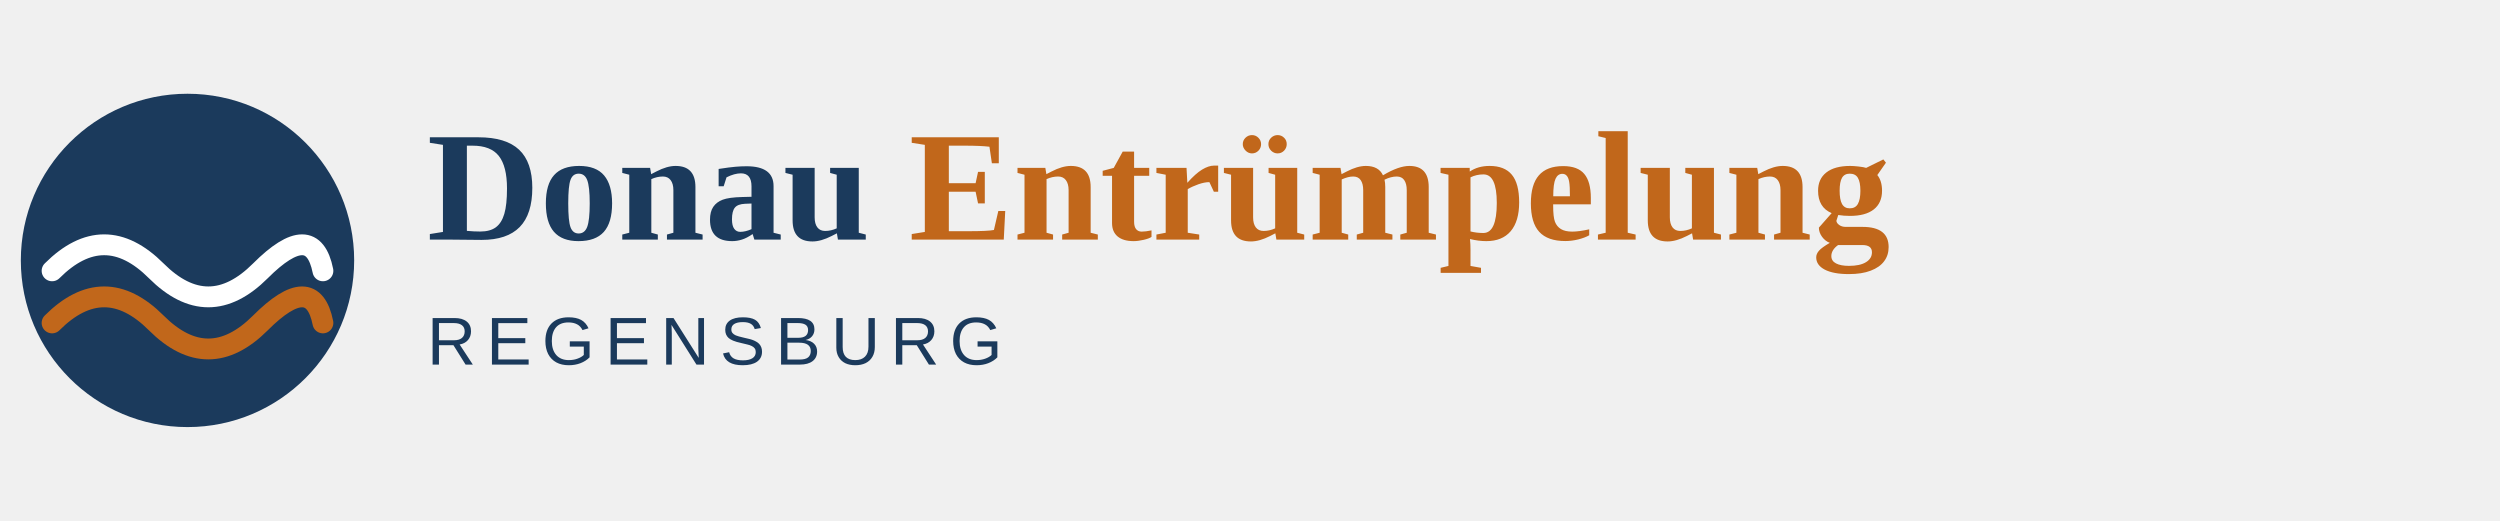
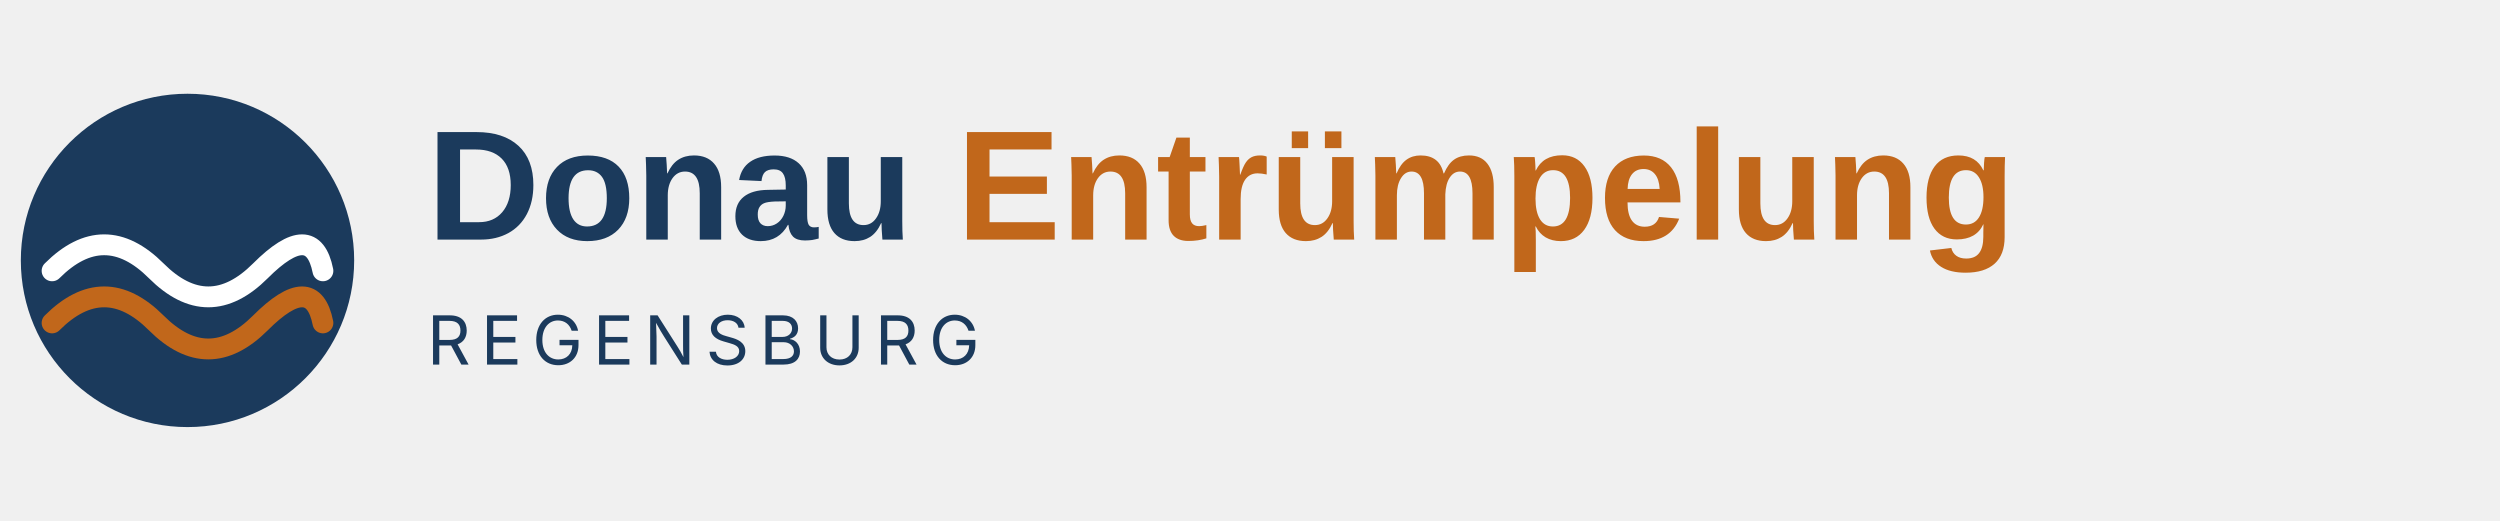
<svg xmlns="http://www.w3.org/2000/svg" viewBox="0 0 480 100" role="img" aria-labelledby="logoTitle">
  <defs>
    <style>
-       .word { font-family: Georgia, 'Times New Roman', serif; fill: #1B3A5C; }
-       .word-accent { font-family: Georgia, 'Times New Roman', serif; fill: #C1671B; }
-       .sub { font-family: Arial, Helvetica, sans-serif; fill: #1B3A5C; letter-spacing: 2px; }
+       .word { font-family: 'Poppins', Arial, sans-serif; fill: #1B3A5C; }
+       .word-accent { font-family: 'Poppins', Arial, sans-serif; fill: #C1671B; }
+       .sub { font-family: 'Inter', Arial, sans-serif; fill: #1B3A5C; letter-spacing: 2px; }
    </style>
  </defs>
  <g transform="translate(4,18)">
    <circle cx="32" cy="32" r="32" fill="#1B3A5C" />
    <path d="M6 34 Q 16 24, 26 34 T 46 34 T 58 34" fill="none" stroke="#FFFFFF" stroke-width="4" stroke-linecap="round" />
    <path d="M6 44 Q 16 34, 26 44 T 46 44 T 58 44" fill="none" stroke="#C1671B" stroke-width="4" stroke-linecap="round" />
  </g>
  <text x="82" y="46" class="word" font-size="30" font-weight="bold">Donau <tspan class="word-accent">Entrümpelung</tspan>
  </text>
  <text x="82" y="70" class="sub" font-size="13">REGENSBURG</text>
</svg>
